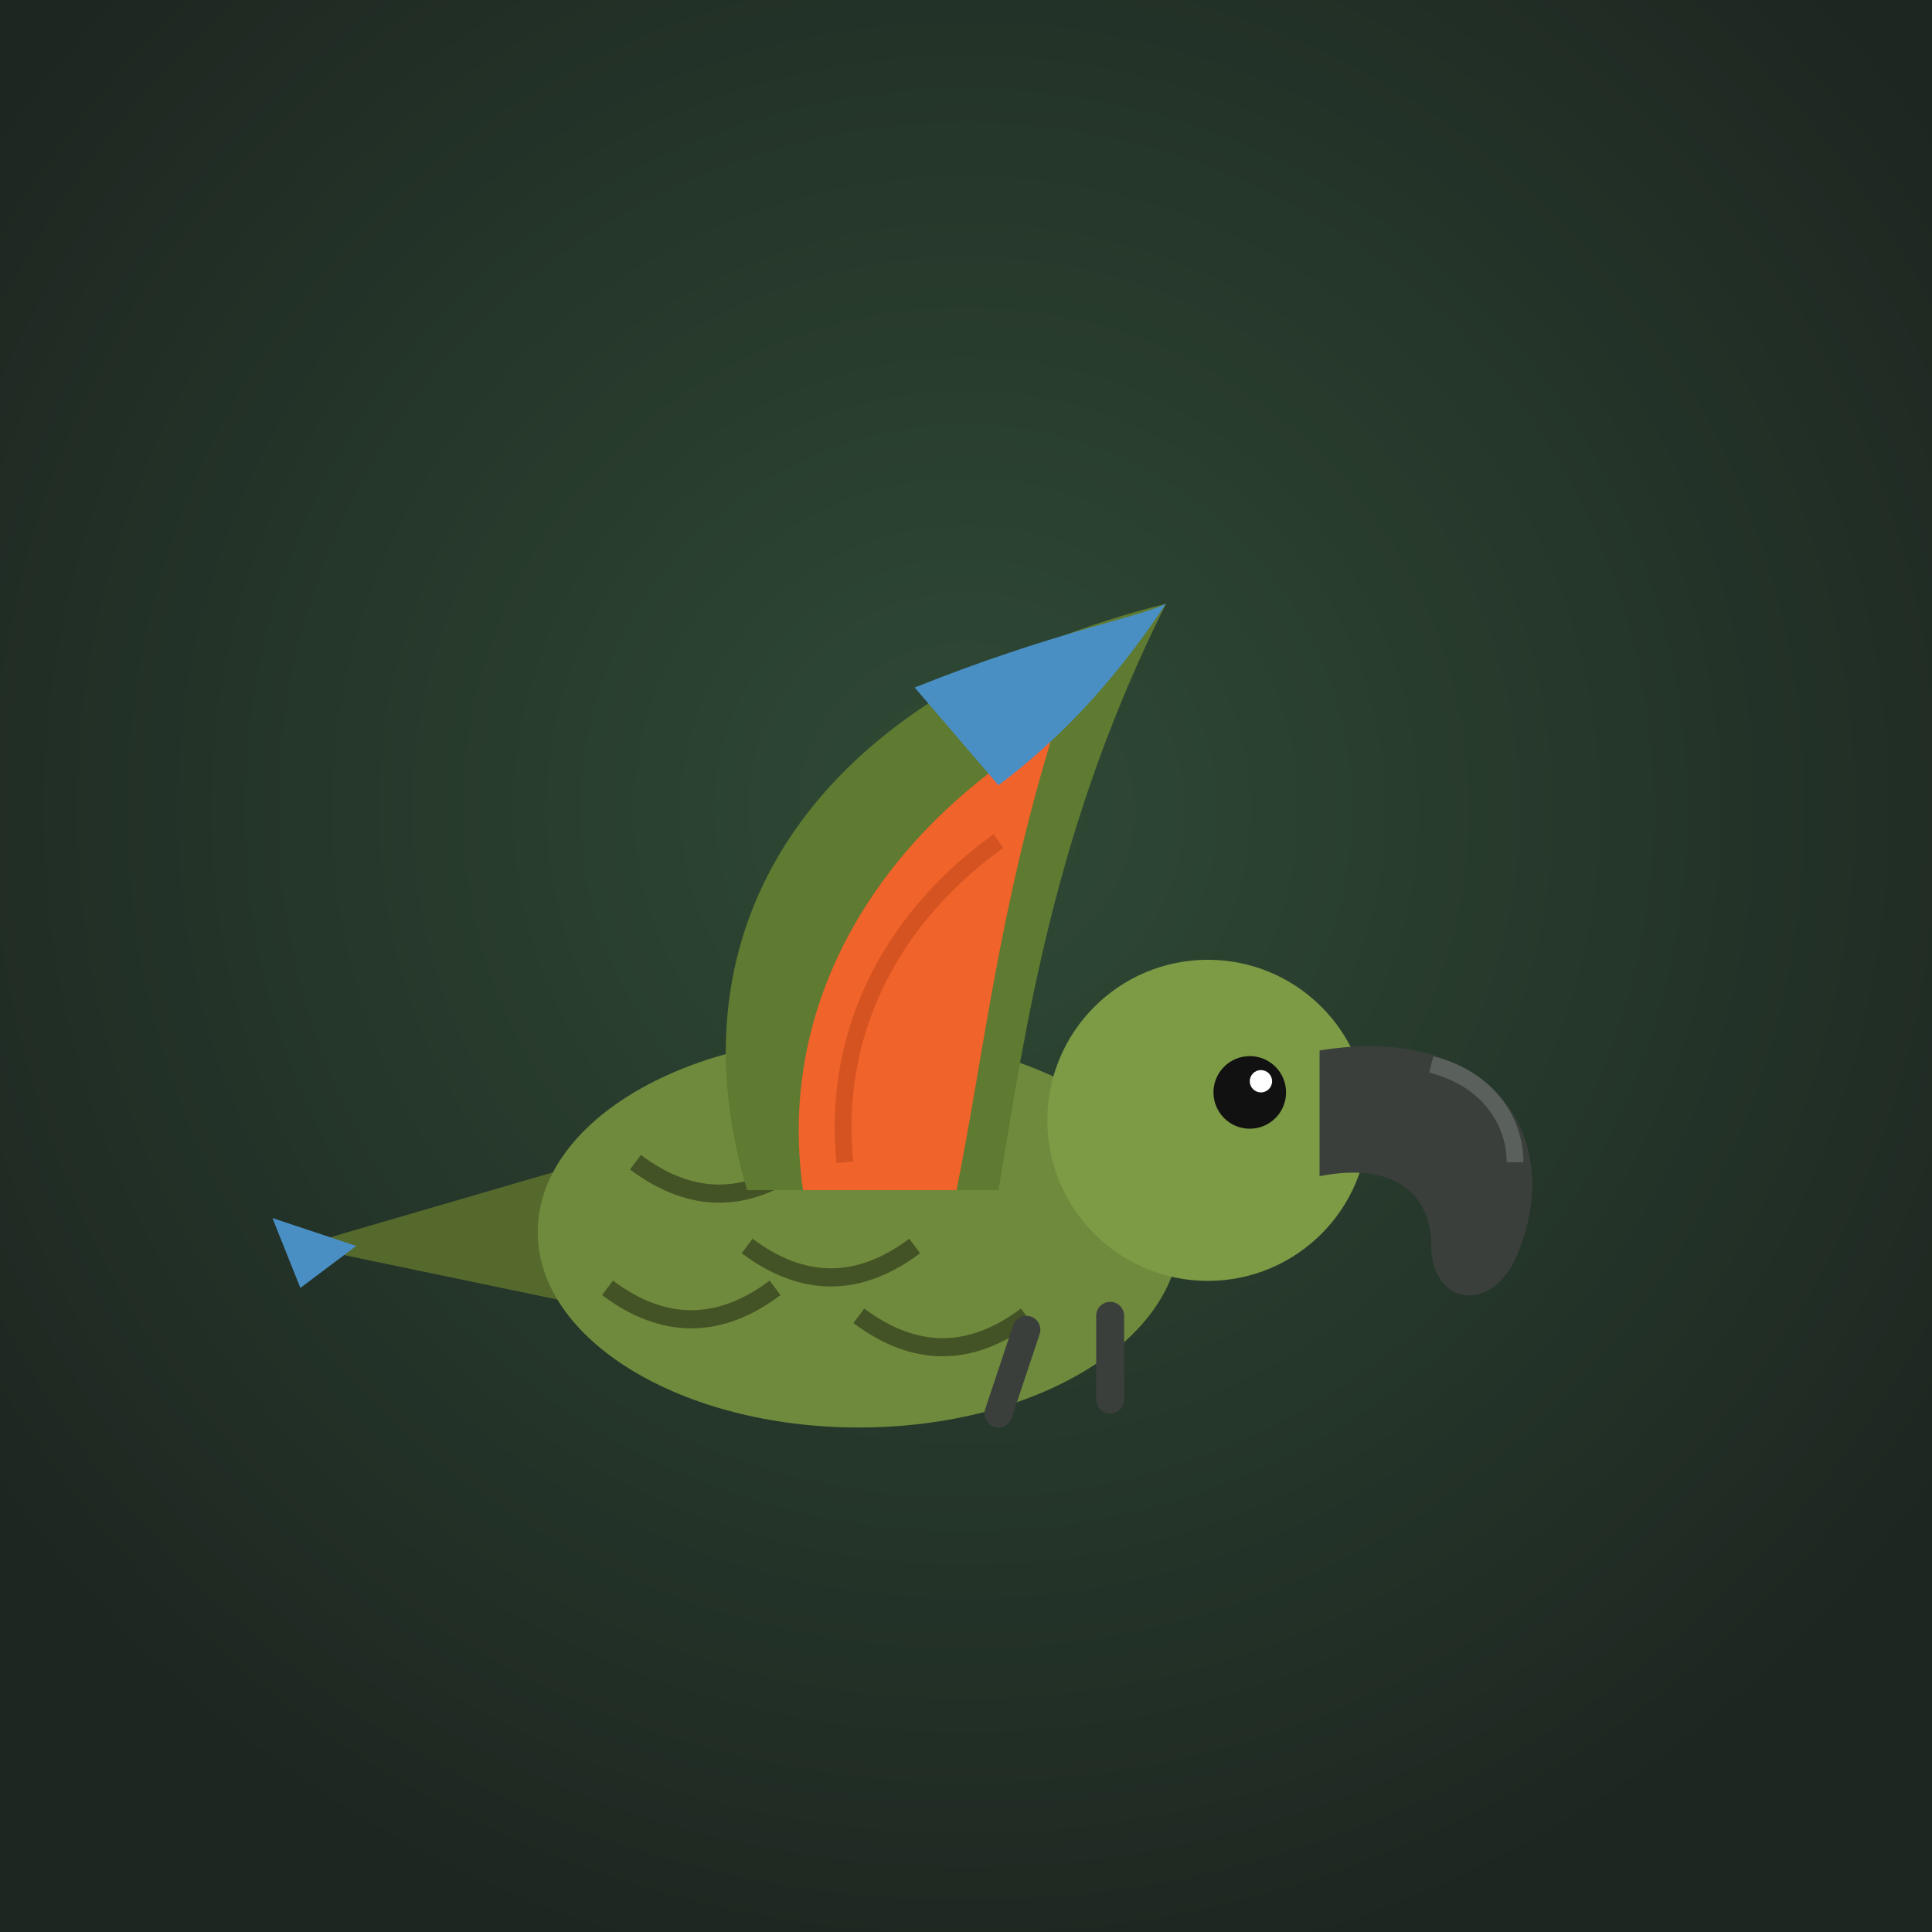
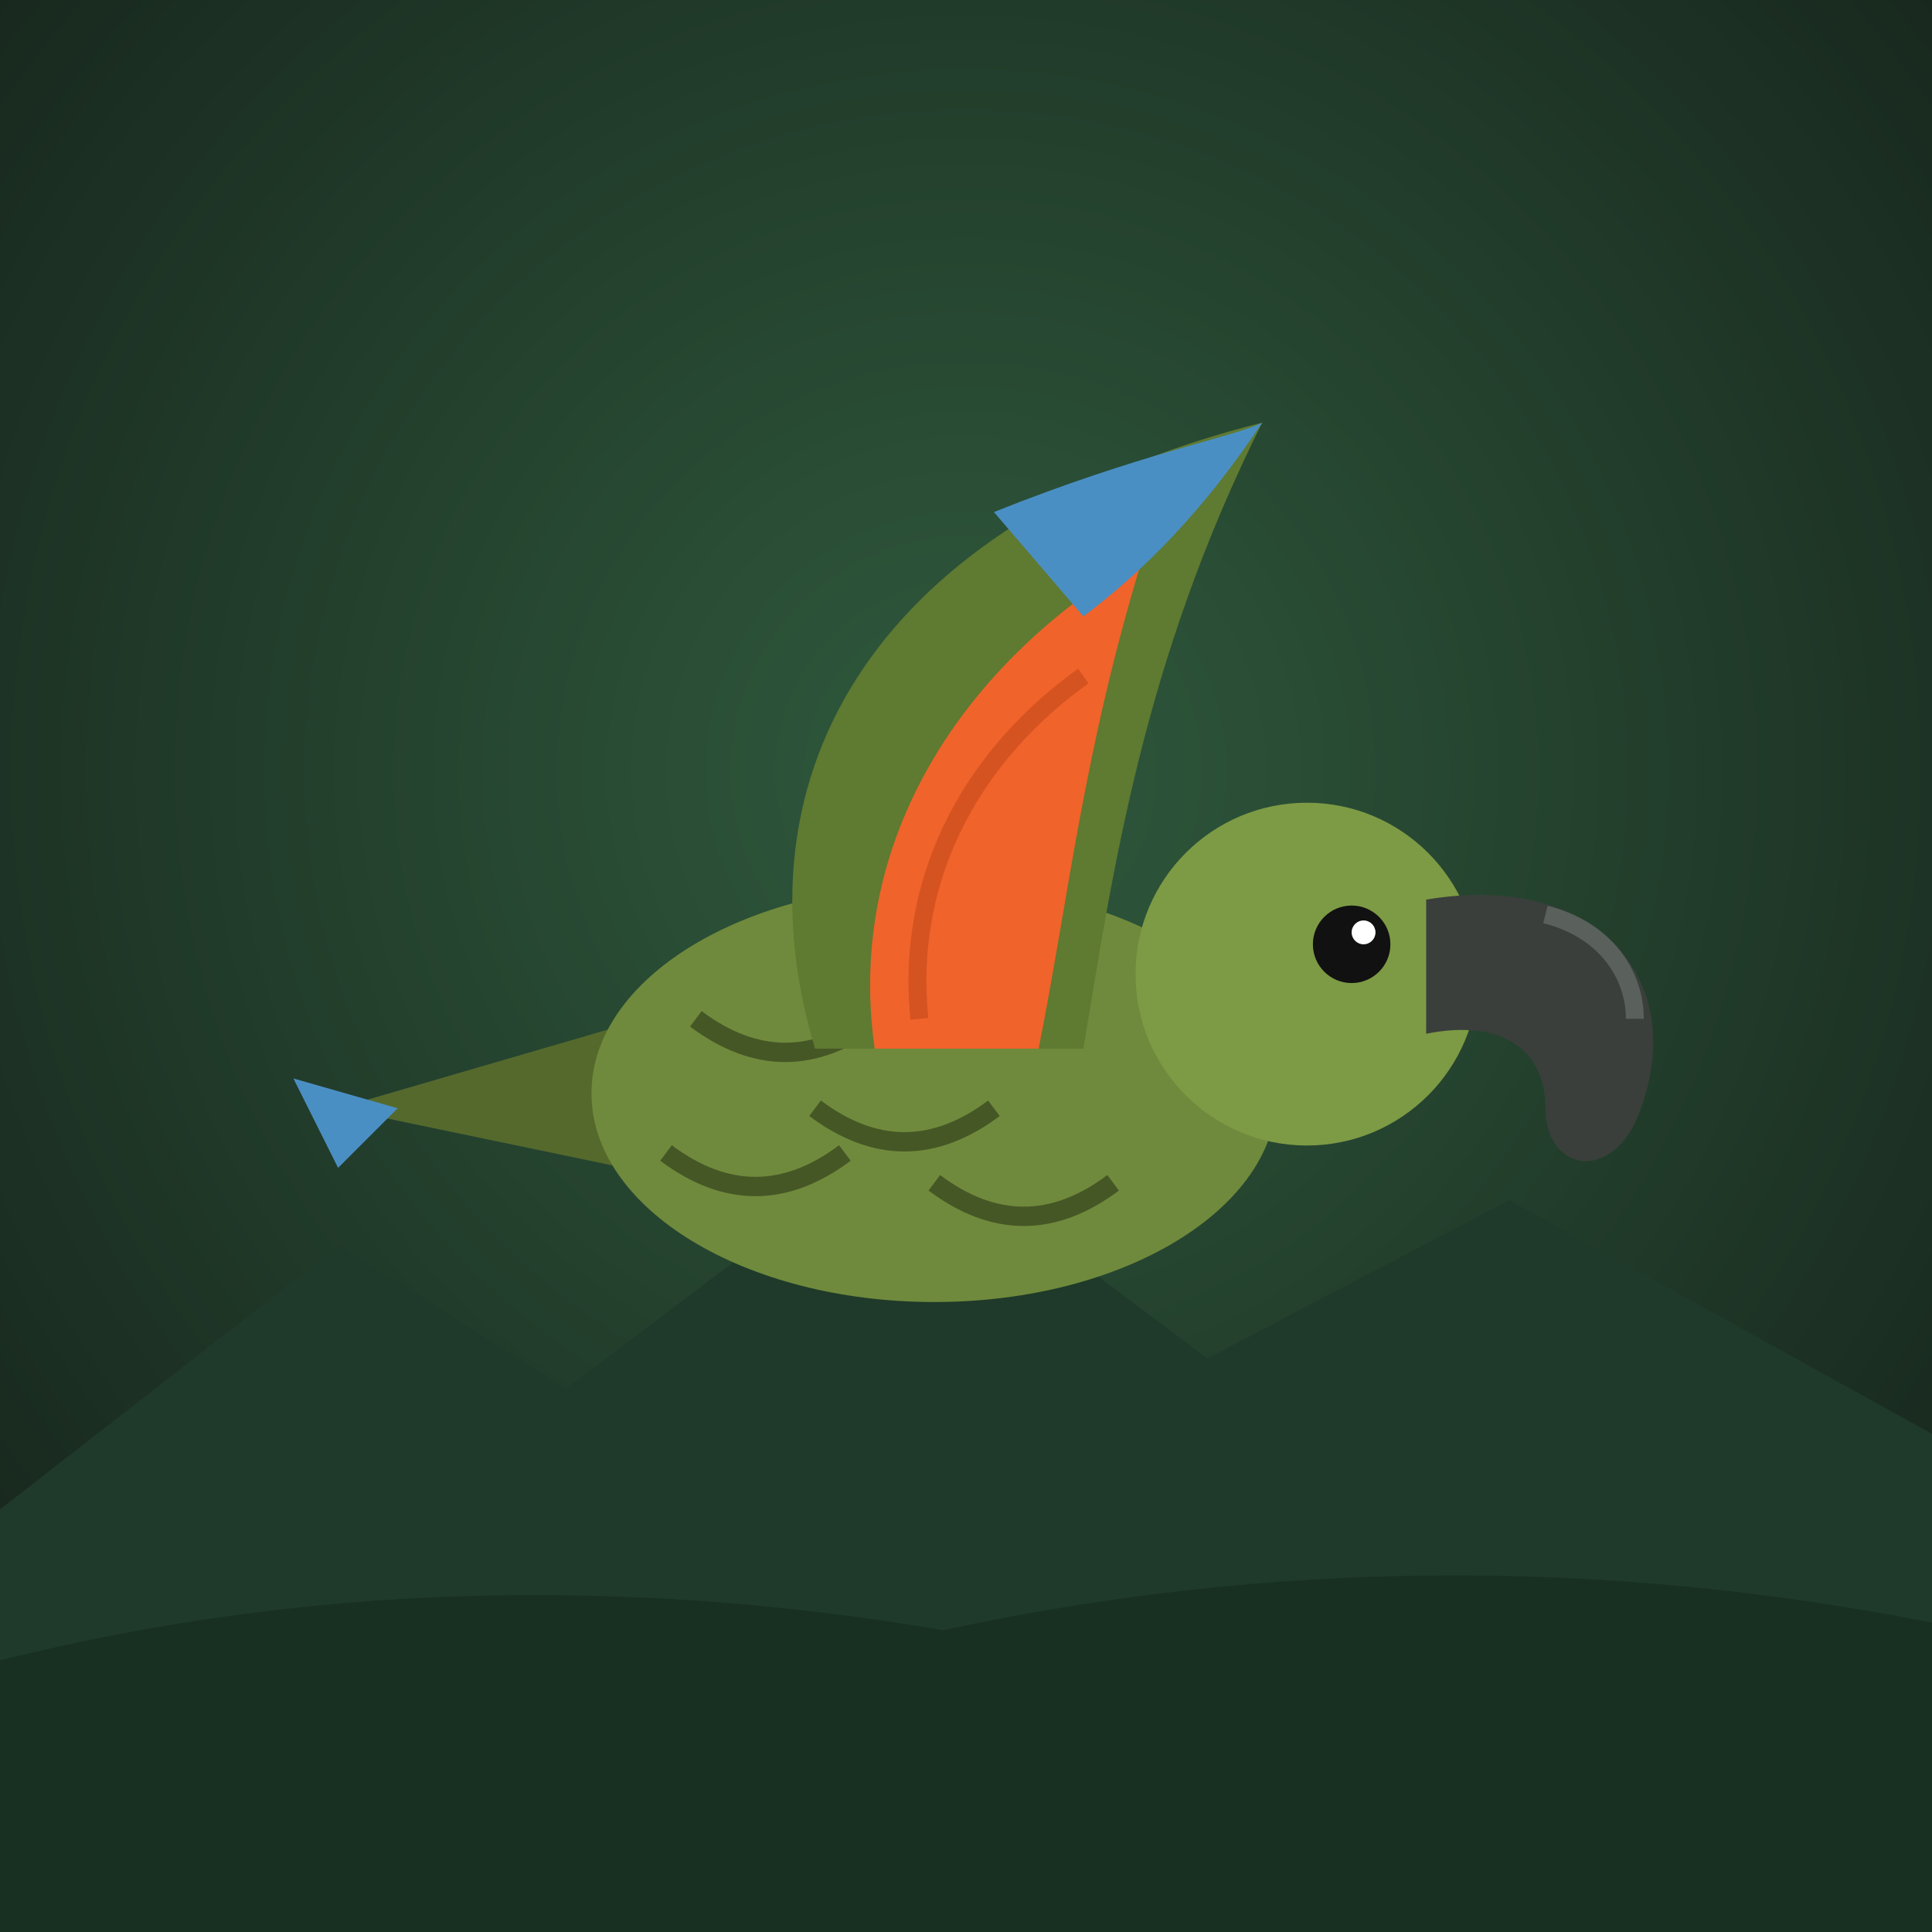
<svg xmlns="http://www.w3.org/2000/svg" viewBox="0 0 512 512" width="512" height="512">
  <defs>
-     <radialGradient id="g" cx="50%" cy="42%" r="62%">
-       <stop offset="0" stop-color="#2f4a35" />
-       <stop offset="1" stop-color="#1d2621" />
+     <radialGradient id="g" cx="50%" cy="40%" r="70%">
+       <stop offset="0" stop-color="#2f5a3d" />
+       <stop offset="1" stop-color="#16231b" />
    </radialGradient>
  </defs>
  <rect width="512" height="512" fill="url(#g)" />
-   <g transform="translate(50 160) scale(3.7)">
+   <path d="M0 400 L90 330 L150 368 L240 300 L320 360 L400 318 L512 380 V512 H0Z" fill="#1f3a2a" />
+   <path d="M240 300 L226 316 L238 313 L246 322 L254 312 L262 317Z" fill="#cfdccf" opacity=".55" />
+   <path d="M0 440 Q120 410 250 432 Q380 404 512 430 V512 H0Z" fill="#183022" />
+   <g transform="translate(58 112) scale(3.95)">
    <path d="M8 46 L32 39 L32 51 Z" fill="#55692d" />
-     <path d="M6 44 L12 46 L8 49 Z" fill="#4a8fc4" />
+     <path d="M5 44 L12 46 L8 50 Z" fill="#4a8fc4" />
    <ellipse cx="48" cy="45" rx="23" ry="14" fill="#6f8a3c" />
-     <path d="M32 40c4 3 8 3 12 0M40 46c4 3 8 3 12 0M30 49c4 3 8 3 12 0M48 51c4 3 8 3 12 0" stroke="#2c3518" stroke-width="1.3" fill="none" opacity=".65" />
+     <path d="M32 40c4 3 8 3 12 0M40 46c4 3 8 3 12 0M30 49c4 3 8 3 12 0M48 51c4 3 8 3 12 0" stroke="#2c3518" stroke-width="1.3" fill="none" opacity=".6" />
    <circle cx="73" cy="37" r="11.5" fill="#7d9a45" />
    <path d="M81 32 C93 30 99 38 95 47 C93 51 89 50 89 46 C89 42 86 40 81 41 Z" fill="#3a3f3b" />
    <path d="M89 33 C93 34 95 37 95 40" stroke="#5a605c" stroke-width="1.2" fill="none" />
    <circle cx="76" cy="35" r="2.6" fill="#111" />
    <circle cx="76.8" cy="34.2" r=".8" fill="#fff" />
    <path d="M40 42 C34 22 46 6 70 0 C62 16 60 30 58 42 Z" fill="#5f7a31" />
    <path d="M44 42 C42 28 50 16 62 9 C58 22 57 32 55 42 Z" fill="#f0632a" />
    <path d="M47 40 C46 30 51 22 58 17" stroke="#c94c1c" stroke-width="1.2" fill="none" opacity=".7" />
    <path d="M52 6 C62 2 68 1 70 0 C66 6 62 10 58 13 Z" fill="#4a8fc4" />
-     <path d="M60 52 l-2 6 M66 51 l0 6" stroke="#3a3f3b" stroke-width="2" stroke-linecap="round" />
  </g>
</svg>
